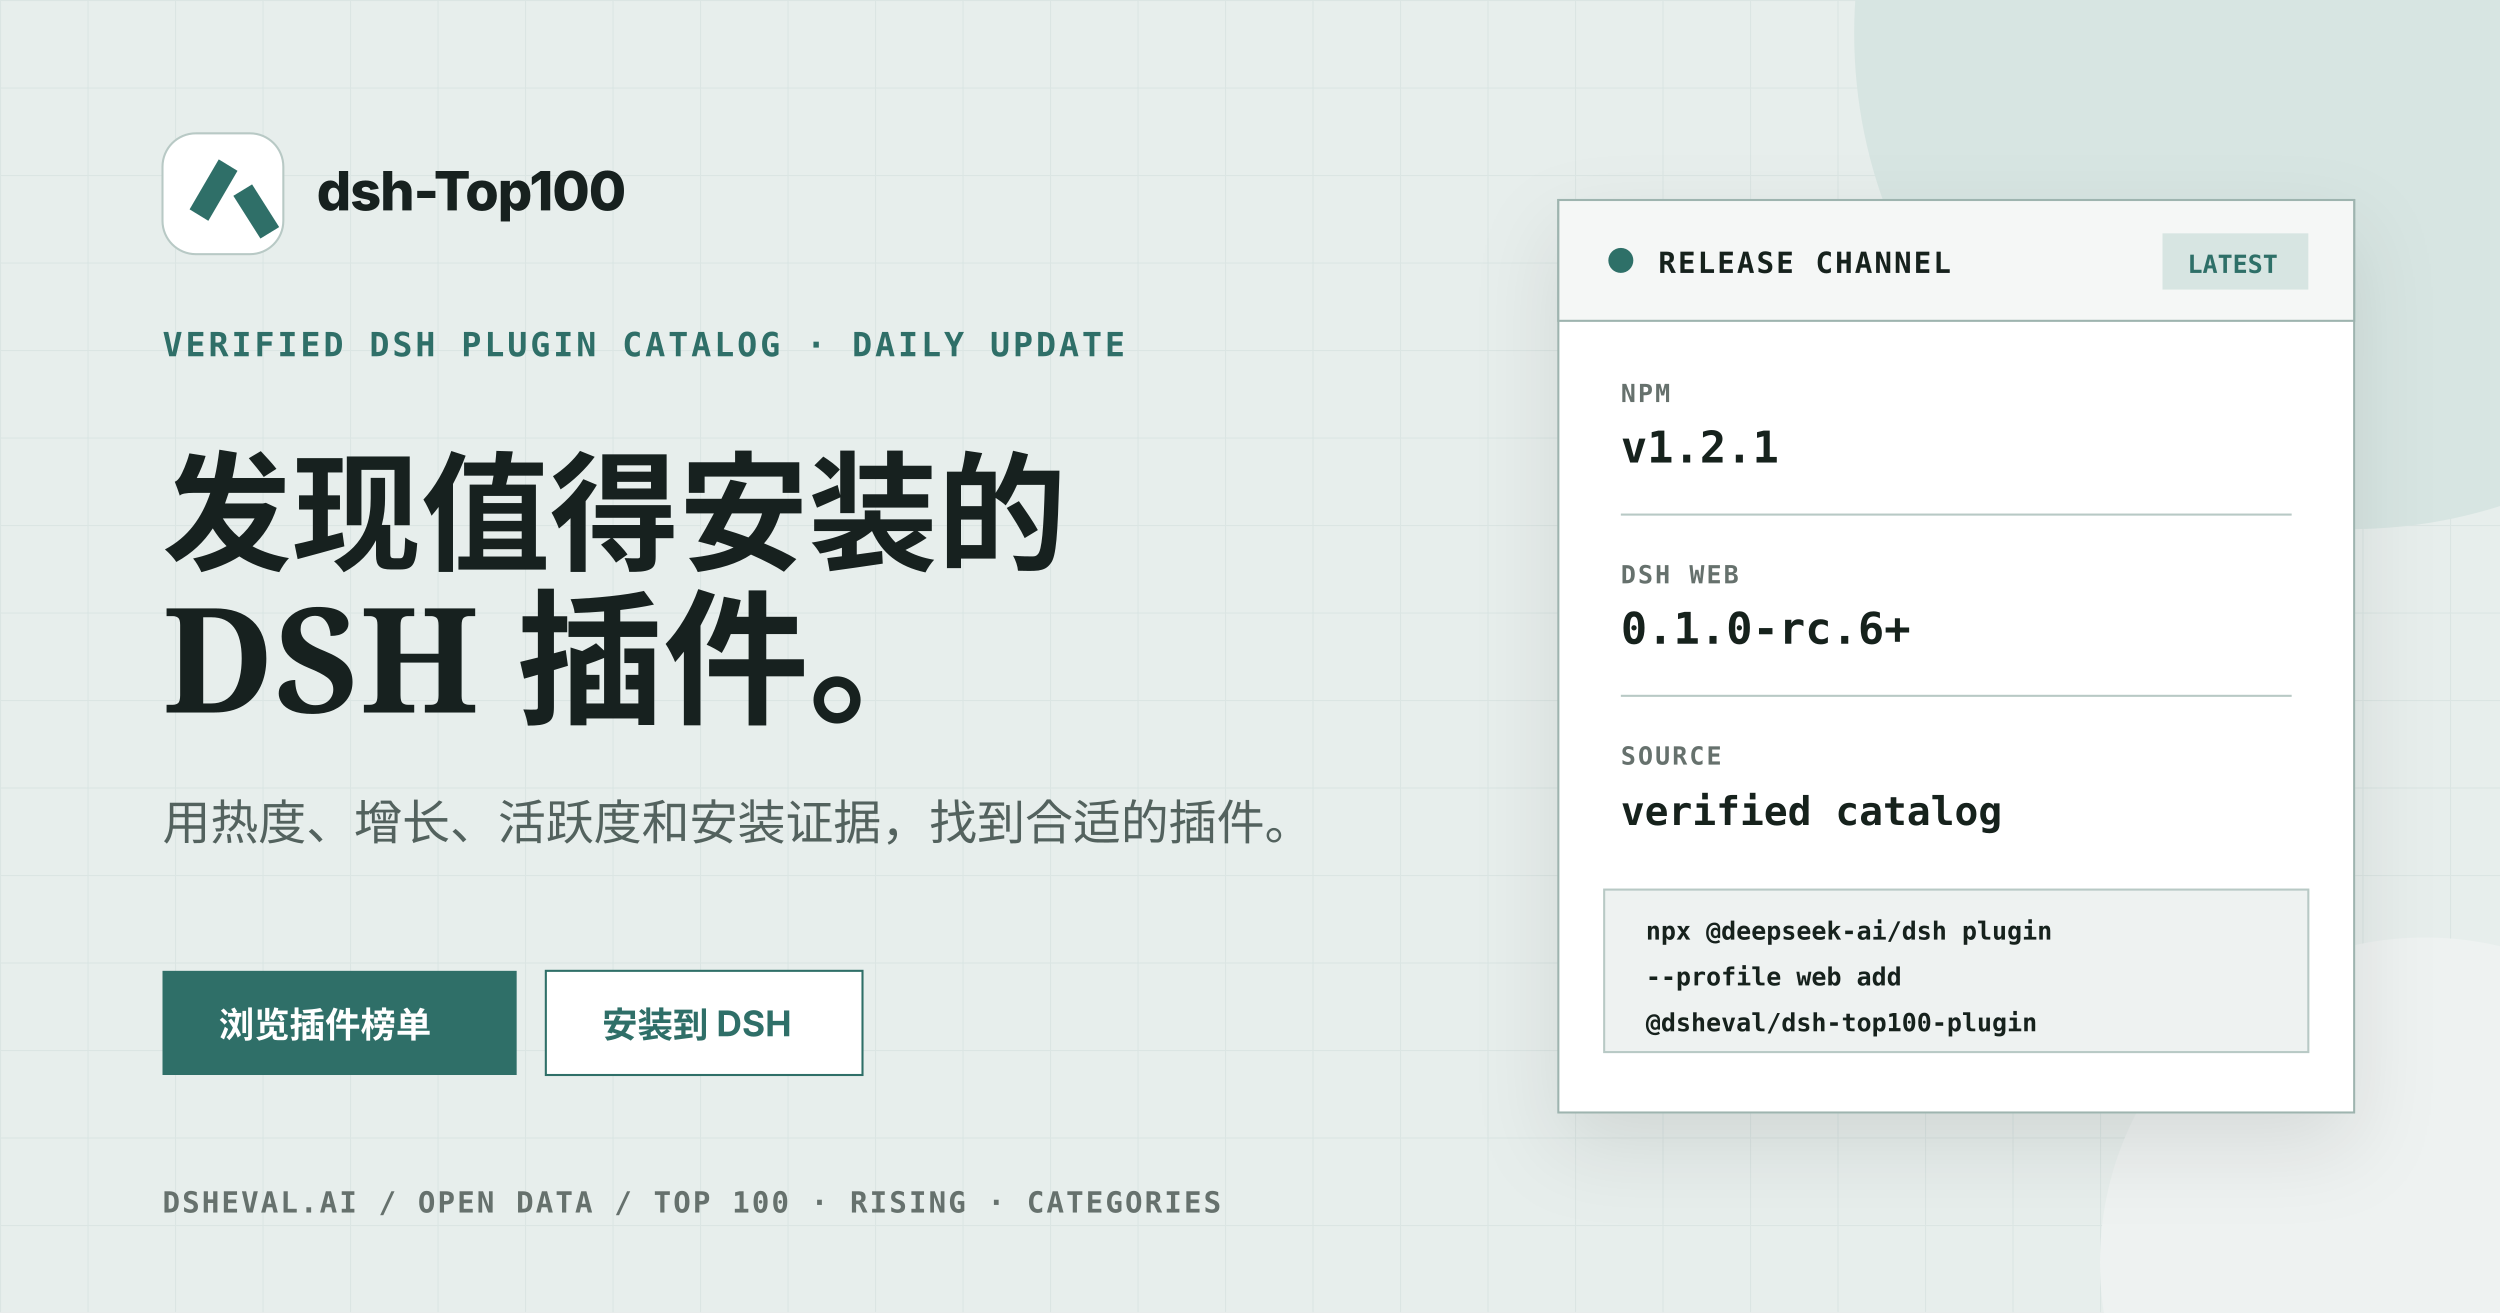
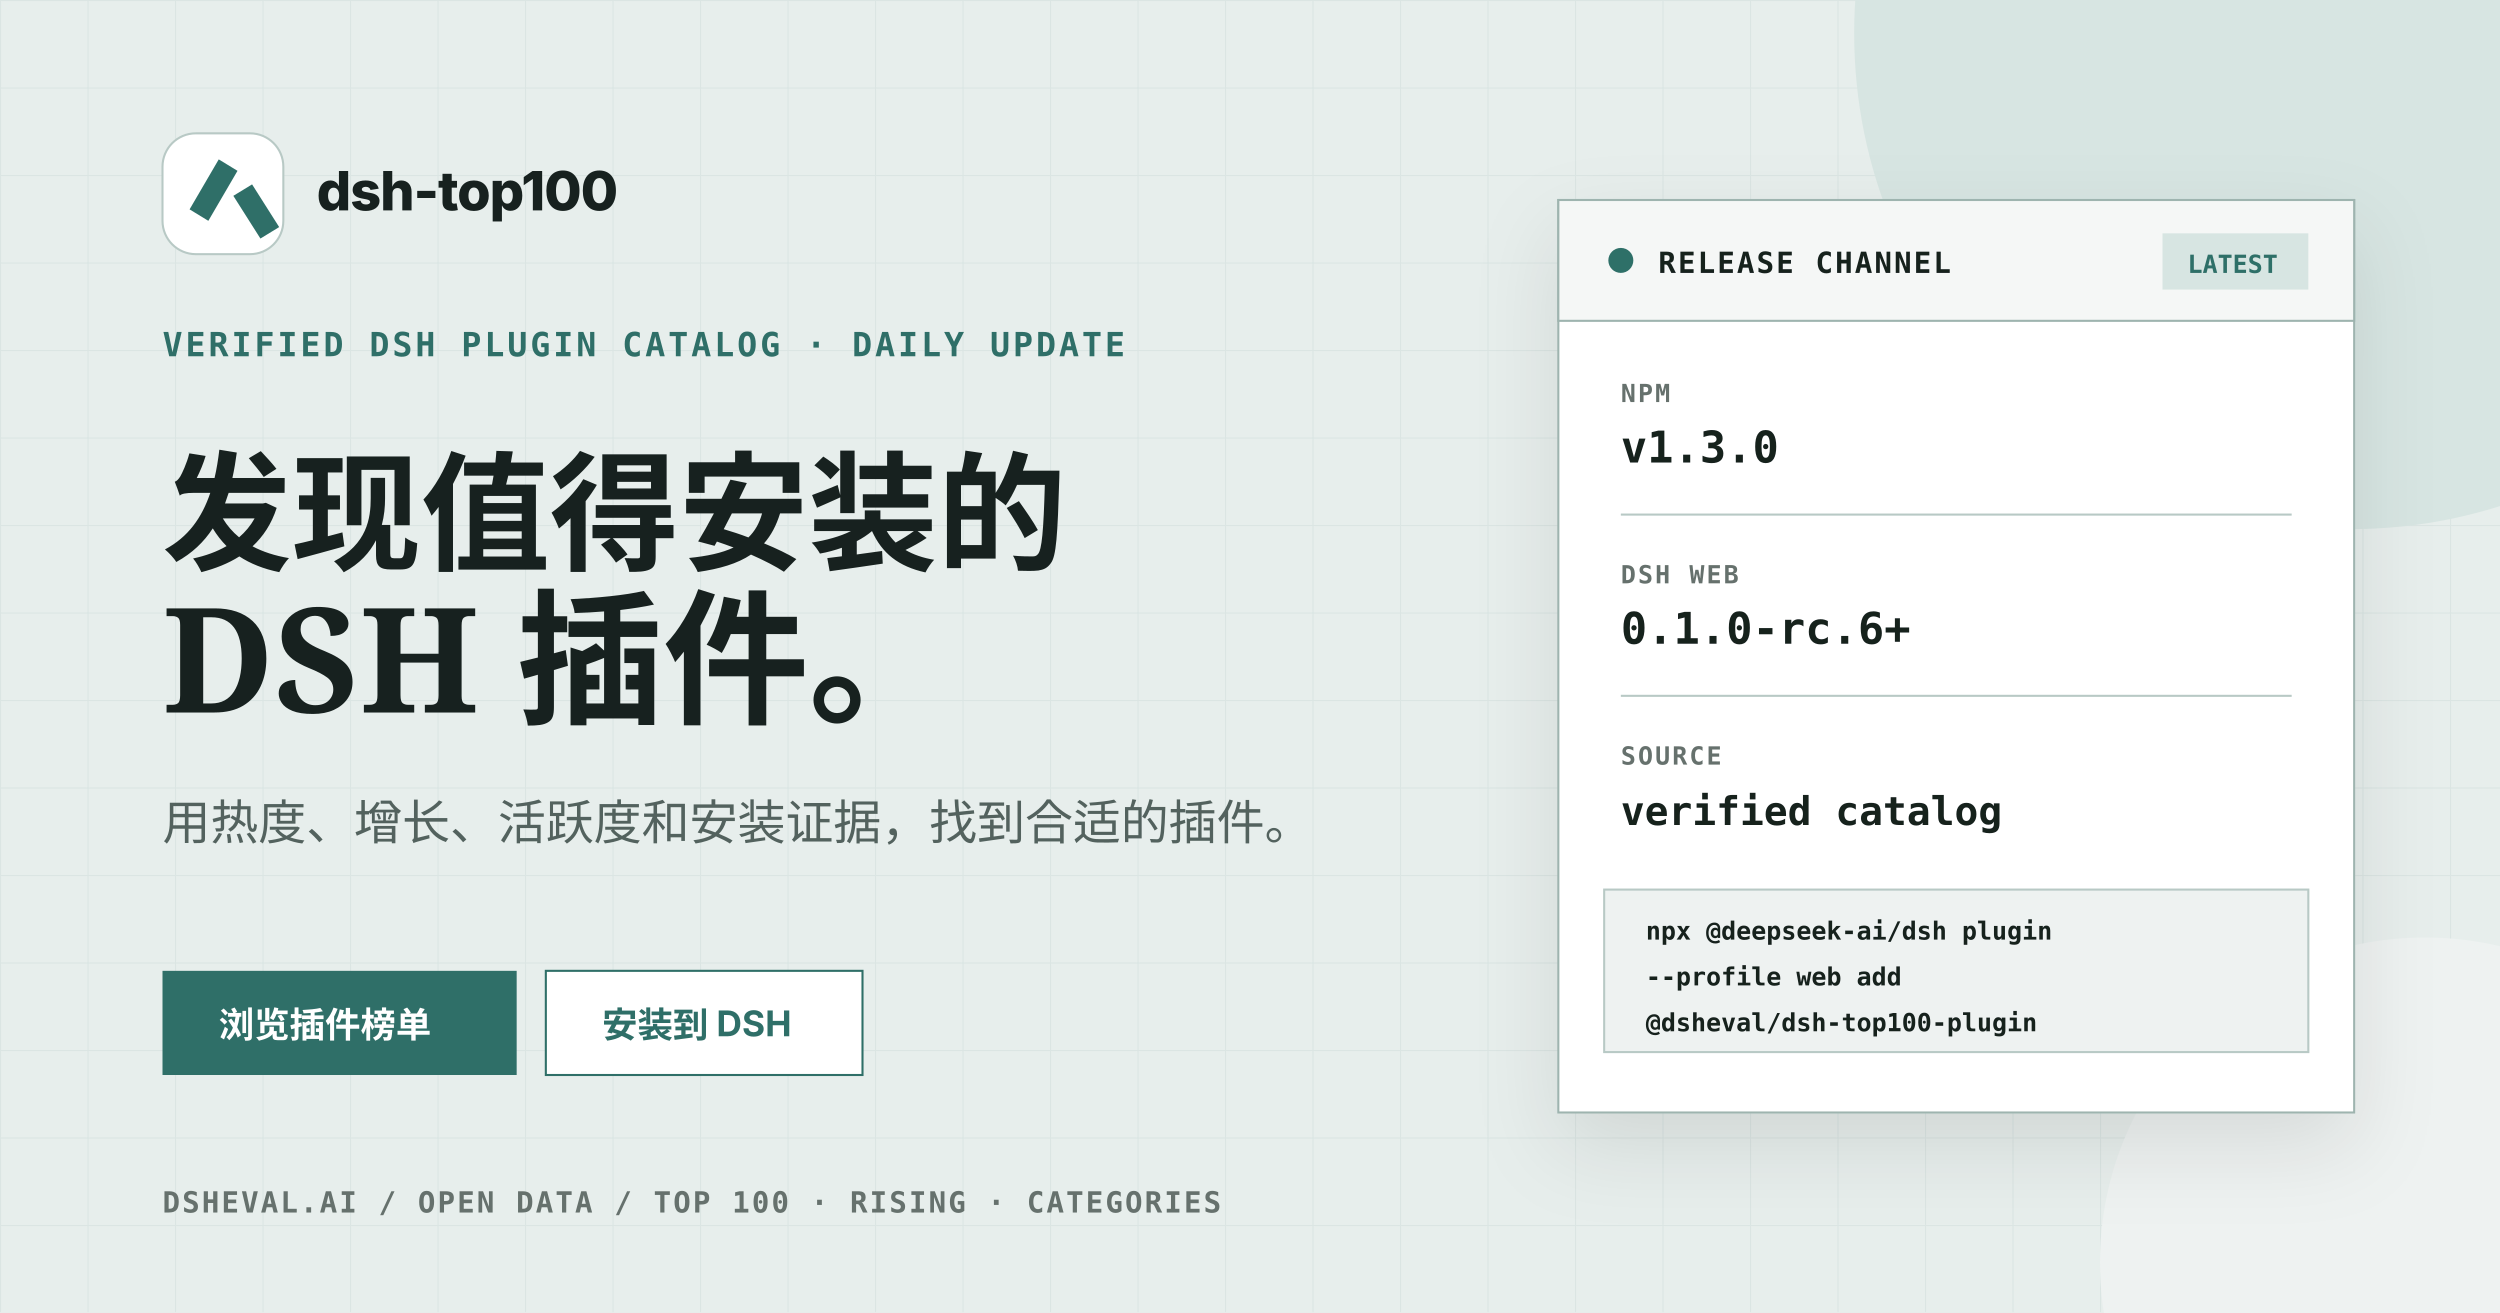
<svg xmlns="http://www.w3.org/2000/svg" width="1200" height="630" viewBox="0 0 1200 630" role="img" aria-labelledby="title description">
  <defs>
    <pattern id="grid" width="42" height="42" patternUnits="userSpaceOnUse">
      <path d="M42 0H0V42" fill="none" stroke="#2f6f68" stroke-opacity=".07" />
    </pattern>
    <filter id="shadow" x="-20%" y="-20%" width="140%" height="150%">
      <feDropShadow dx="0" dy="16" stdDeviation="20" flood-color="#17211f" flood-opacity=".1" />
    </filter>
  </defs>
  <rect width="1200" height="630" fill="#e7eeec" />
  <rect width="1200" height="630" fill="url(#grid)" />
  <circle cx="1128" cy="16" r="238" fill="#d7e5e2" />
  <circle cx="1164" cy="606" r="156" fill="#eef2f1" />
  <g transform="translate(78 64)">
    <rect width="58" height="58" rx="16" fill="#ffffff" stroke="#b8c9c5" />
    <path d="M13 36.5 22 42l14-24-9-5.5Z" fill="#2f6f68" />
    <path d="m34 30 9-5.5L56 45l-9 5.5Z" fill="#2f6f68" />
  </g>
-   <text x="152" y="101" fill="#17211f" font-family="Inter, -apple-system, BlinkMacSystemFont, 'Segoe UI', sans-serif" font-size="26" font-weight="800" letter-spacing="-.5">dsh-Top100</text>
+   <text x="152" y="101" fill="#17211f" font-family="Inter, -apple-system, BlinkMacSystemFont, 'Segoe UI', sans-serif" font-size="26" font-weight="800" letter-spacing="-.5">dsh-top100</text>
  <text x="78" y="171" fill="#2f6f68" font-family="ui-monospace, SFMono-Regular, Menlo, monospace" font-size="16" font-weight="800" letter-spacing="1.4">VERIFIED DSH PLUGIN CATALOG · DAILY UPDATE</text>
  <text x="78" y="269" fill="#17211f" font-family="Iowan Old Style, Baskerville, Georgia, 'Songti SC', serif" font-size="62" font-weight="700">发现值得安装的</text>
  <text x="78" y="342" fill="#17211f" font-family="Iowan Old Style, Baskerville, Georgia, 'Songti SC', serif" font-size="70" font-weight="700">DSH 插件。</text>
  <text x="78" y="403" fill="#53625e" font-family="Inter, -apple-system, BlinkMacSystemFont, 'PingFang SC', sans-serif" font-size="23">用热度、增长、活跃度和安装证据，找到合适的插件。</text>
  <g transform="translate(78 466)">
    <rect width="170" height="50" fill="#2f6f68" />
    <text x="27" y="32" fill="#ffffff" font-family="Inter, -apple-system, BlinkMacSystemFont, 'PingFang SC', sans-serif" font-size="17" font-weight="750">浏览插件榜单</text>
    <rect x="184" width="152" height="50" fill="#ffffff" stroke="#2f6f68" />
    <text x="211" y="32" fill="#2f6f68" font-family="Inter, -apple-system, BlinkMacSystemFont, 'PingFang SC', sans-serif" font-size="17" font-weight="750">安装到 DSH</text>
  </g>
  <g filter="url(#shadow)">
    <rect x="748" y="96" width="382" height="438" fill="#ffffff" stroke="#9eb4af" />
    <rect x="748" y="96" width="382" height="58" fill="#f5f7f6" stroke="#9eb4af" />
    <circle cx="778" cy="125" r="6" fill="#2f6f68" />
    <text x="796" y="131" fill="#17211f" font-family="ui-monospace, SFMono-Regular, Menlo, monospace" font-size="14" font-weight="800" letter-spacing="1">RELEASE CHANNEL</text>
    <rect x="1038" y="112" width="70" height="27" fill="#d7e5e2" />
    <text x="1050" y="131" fill="#2f6f68" font-family="ui-monospace, SFMono-Regular, Menlo, monospace" font-size="12" font-weight="800">LATEST</text>
    <g font-family="ui-monospace, SFMono-Regular, Menlo, monospace">
      <text x="778" y="193" fill="#66716d" font-size="12" font-weight="800" letter-spacing="1">NPM</text>
-       <text x="778" y="222" fill="#17211f" font-size="21" font-weight="800">v1.2.1</text>
+       <text x="778" y="222" fill="#17211f" font-size="21" font-weight="800">v1.3.0</text>
      <line x1="778" y1="247" x2="1100" y2="247" stroke="#b8c9c5" />
      <text x="778" y="280" fill="#66716d" font-size="12" font-weight="800" letter-spacing="1">DSH WEB</text>
      <text x="778" y="309" fill="#17211f" font-size="21" font-weight="800">0.1.0-rc.6+</text>
      <line x1="778" y1="334" x2="1100" y2="334" stroke="#b8c9c5" />
      <text x="778" y="367" fill="#66716d" font-size="12" font-weight="800" letter-spacing="1">SOURCE</text>
      <text x="778" y="396" fill="#17211f" font-size="19" font-weight="800">verified catalog</text>
    </g>
    <rect x="770" y="427" width="338" height="78" fill="#eef2f1" stroke="#b8c9c5" />
    <text x="790" y="451" fill="#17211f" font-family="ui-monospace, SFMono-Regular, Menlo, monospace" font-size="12" font-weight="700">npx @deepseek-ai/dsh plugin</text>
    <text x="790" y="473" fill="#17211f" font-family="ui-monospace, SFMono-Regular, Menlo, monospace" font-size="12" font-weight="700">--profile web add</text>
    <text x="790" y="495" fill="#17211f" font-family="ui-monospace, SFMono-Regular, Menlo, monospace" font-size="12" font-weight="700">@dsheval/dsh-top100-plugin</text>
  </g>
  <text x="78" y="582" fill="#66716d" font-family="ui-monospace, SFMono-Regular, Menlo, monospace" font-size="14" font-weight="700" letter-spacing="1">DSHEVAL.AI  /  OPEN DATA  /  TOP 100 · RISING · CATEGORIES</text>
</svg>
